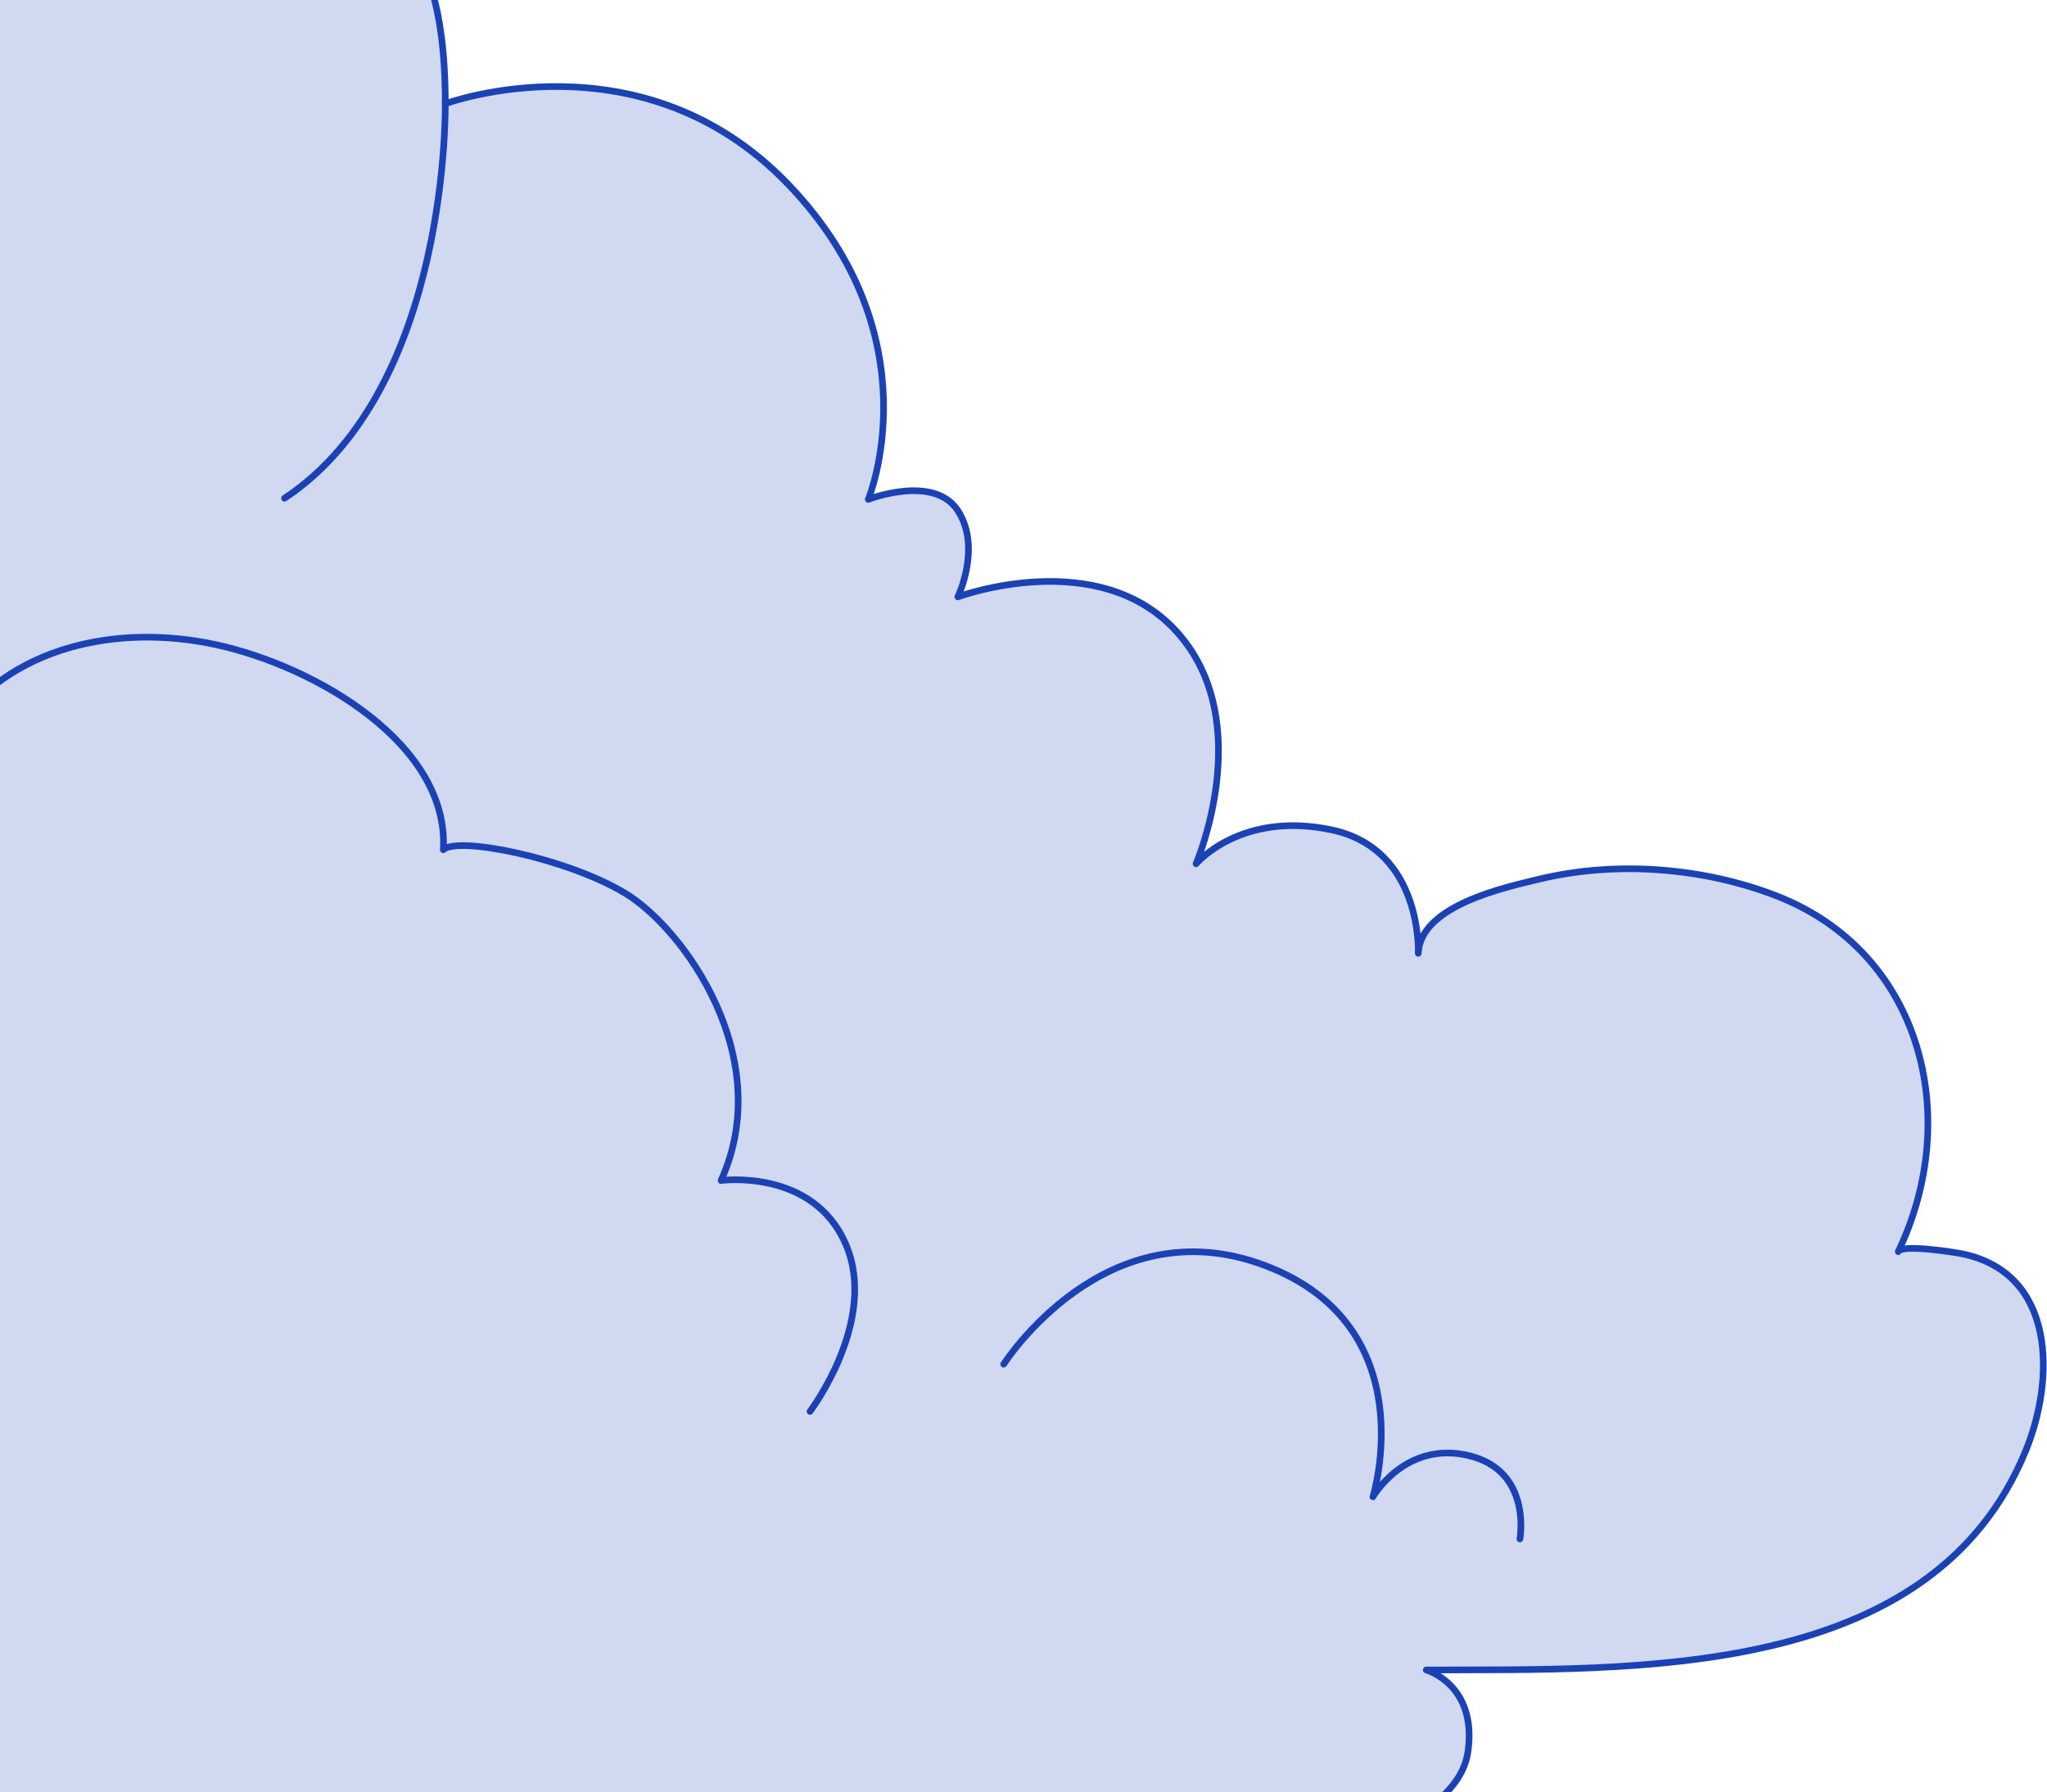
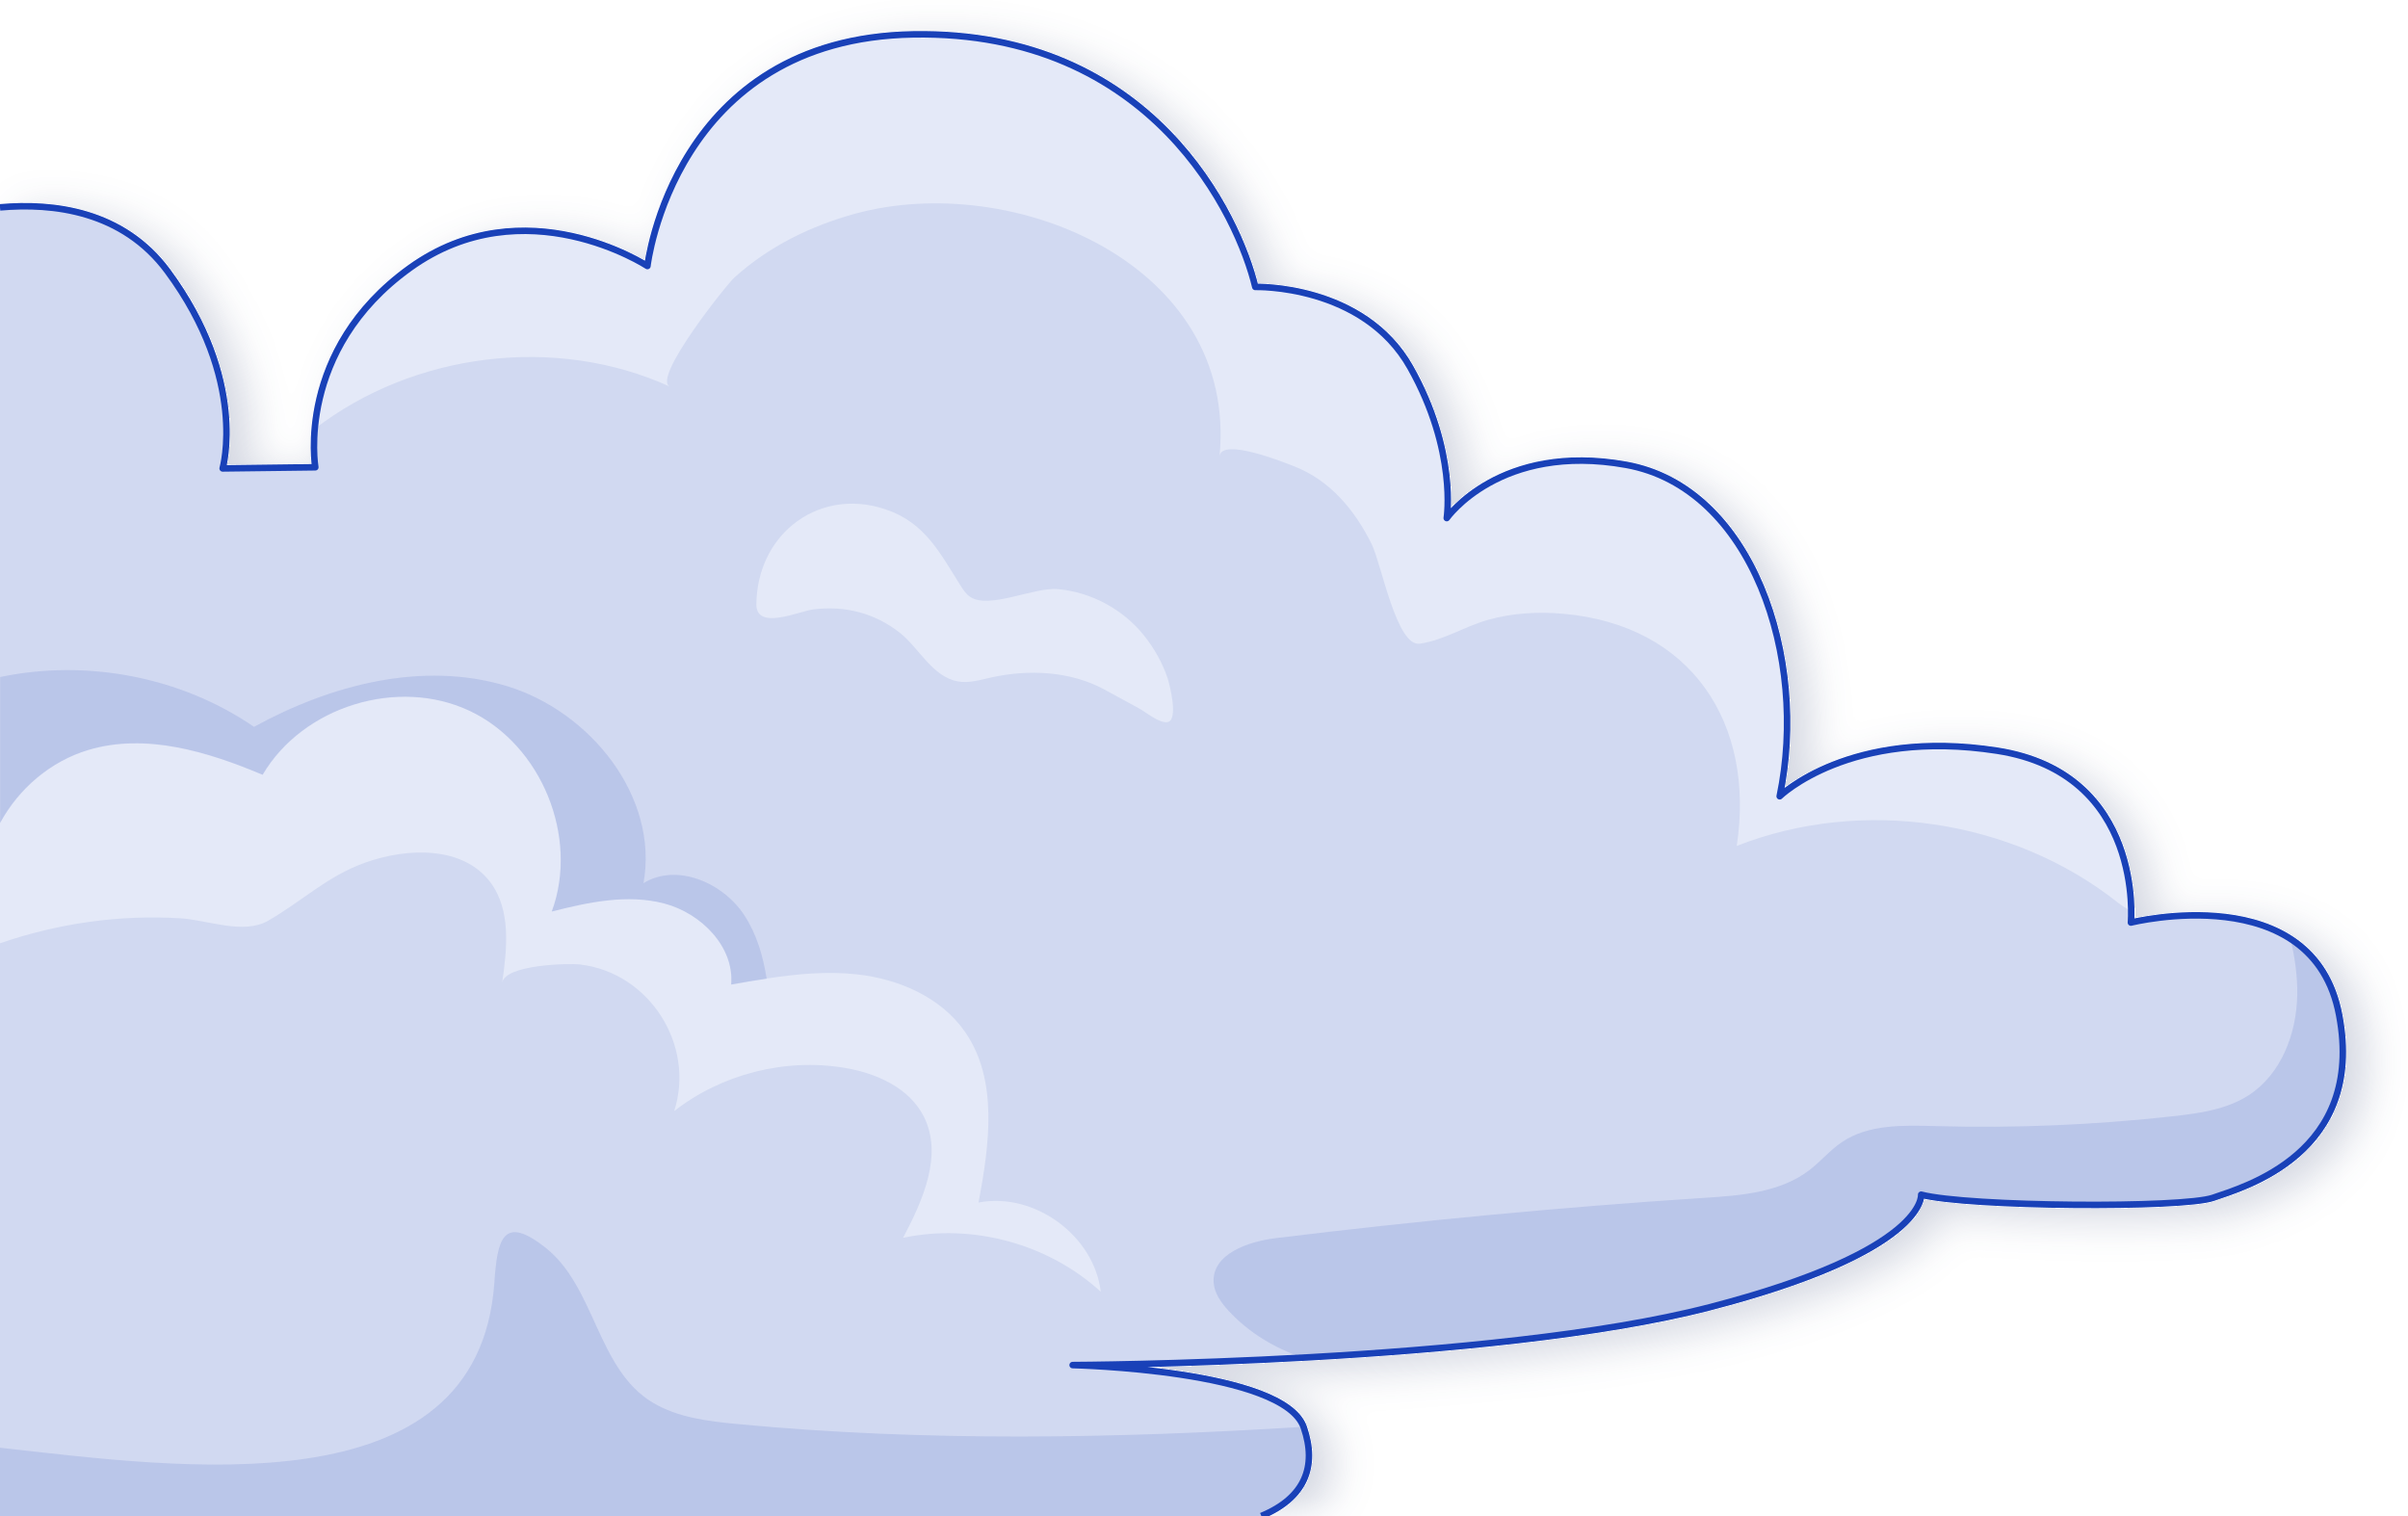
- <svg xmlns="http://www.w3.org/2000/svg" width="1234" height="1080" viewBox="0 0 1234 1080" fill="none">
-   <path d="M253.59 -21C253.59 -21 268.44 -2.07 268.44 62.54C268.44 62.54 386.59 18.72 475.25 111.24C563.91 203.76 523.44 301.1 523.44 301.1C523.44 301.1 562.95 285.68 577.41 307.85C591.87 330.02 577.41 359.89 577.41 359.89C577.41 359.89 663.18 328.09 710.41 382.06C757.63 436.03 721.01 520.84 721.01 520.84C721.01 520.84 747.99 488.65 802.93 500.41C857.77 512.15 854.98 574.61 854.97 574.8C856.28 546.02 907.04 535.07 928.42 529.96C974.45 518.94 1027.09 523.04 1071.23 540.28C1158.31 574.29 1183.34 673.27 1144.32 754.67C1146.6 749.91 1179.28 755.23 1183.18 756.06C1239.45 767.96 1238.84 831.46 1221.24 874.56C1164.36 1013.84 984.56 1006.37 859.77 1006.91C859.77 1006.91 890.51 1015.58 884.99 1055.78C879.47 1095.98 812.47 1114.9 777.79 1114.9H-21.63V-21H253.59Z" fill="#D1D9F1" stroke="#1941B8" stroke-width="4" stroke-linecap="round" stroke-linejoin="round" />
-   <path d="M268.42 60.57C268.42 60.57 272.18 233.65 171.53 300.43" stroke="#1941B8" stroke-width="4" stroke-linecap="round" stroke-linejoin="round" />
-   <path d="M-30 441.83C5.22 389 71.73 375.88 130.62 388.8C190.17 401.86 270.96 448.58 267.24 512.37C275.55 504.07 341.37 517.21 376.81 538.54C412.24 559.87 468.23 637.88 434.68 711.79C434.68 711.79 490.18 704.26 509.93 750.36C529.68 796.46 488.3 851.01 488.3 851.01" stroke="#1941B8" stroke-width="4" stroke-linecap="round" stroke-linejoin="round" />
-   <path d="M605.07 822.55C605.07 822.55 666.12 726.38 762.82 763.12C859.52 799.86 827.65 902.51 827.65 902.51C827.65 902.51 847.1 868.47 885.46 877.66C923.82 886.85 916.25 927.9 916.25 927.9" stroke="#1941B8" stroke-width="4" stroke-linecap="round" stroke-linejoin="round" />
+ <svg xmlns="http://www.w3.org/2000/svg" width="1474" height="928" viewBox="0 0 1474 928" fill="none">
+   <g filter="url(#filter0_d_312_78)">
+     <path d="M1354.7 733.24C1336.1 739.74 1204.8 738.84 1176 731.34C1176 731.34 1179.7 765.74 1046.6 800.24C913.5 834.74 656.6 835.64 656.6 835.64C656.6 835.64 786 838.44 798.1 873.84C806.3 897.74 798.8 916.94 772.1 928.04H0V126.94C32.5 124.04 75.1 128.94 102.5 165.94C151.9 232.74 136.3 286.74 136.3 286.74L193 286.04C193 286.04 180.7 214.54 250.9 164.04C321.1 113.54 396.3 162.84 396.3 162.84C396.3 162.84 412.3 23.54 559 21.04C705.7 18.54 758.2 132.84 768.4 175.64C768.4 175.64 834.5 173.74 863.3 224.94C892.1 276.14 885.6 317.14 885.6 317.14C885.6 317.14 918.2 270.64 995.4 284.54C1072.6 298.44 1107.1 402.74 1089.4 487.44C1089.4 487.44 1132.2 445.54 1222.5 459.54C1312.8 473.54 1304.4 564.74 1304.4 564.74C1304.4 564.74 1416.1 536.84 1431.9 621.54C1447.8 706.24 1373.3 726.74 1354.7 733.24Z" fill="#D1D9F1" />
+     <g style="mix-blend-mode:screen" opacity="0.5">
+       <path d="M1304.7 557.44C1301.6 556.44 1298.6 554.24 1295.9 552.14C1231.4 501.34 1139.5 487.84 1063.1 517.84C1074.5 443.04 1035.6 382.74 957.1 375.74C941.8 374.34 925.8 375.24 910.9 379.44C896.6 383.44 884 391.84 869.1 394.04C854.9 396.14 845.6 345.24 839.7 333.24C829.4 312.34 814.2 293.94 791.9 285.34C786.7 283.34 747.7 267.54 746.5 279.34C757.9 161.94 620.2 104.34 523.4 130.84C496.3 138.24 470.5 150.94 449.6 169.84C444.6 174.34 399 231.64 410 236.64C340.1 204.84 253.1 215.84 192.5 262.64C194.7 237.34 205.8 196.44 250.8 164.14C321 113.64 396.2 162.94 396.2 162.94C396.2 162.94 412.4 23.54 559.1 21.04C705.8 18.54 758.3 132.84 768.5 175.64C768.5 175.64 834.6 173.74 863.4 224.94C892.2 276.14 885.7 317.14 885.7 317.14C885.7 317.14 918.3 270.64 995.5 284.54C1072.7 298.44 1107.2 402.74 1089.5 487.44C1089.5 487.44 1132.3 445.54 1222.6 459.54C1297.3 471.14 1304.4 535.64 1304.7 557.44V557.44Z" fill="#D1D9F1" />
+     </g>
+     <g style="mix-blend-mode:multiply" opacity="0.6">
+       <path d="M772 928.04H0V886.24C109.7 898.34 292.8 925.04 302.6 785.24C304.4 759.34 307.5 742.84 334 763.84C364.5 787.94 365.5 838.24 399.6 858.64C415 867.84 433.5 870.04 451.4 871.74C566.5 882.64 682.4 880.64 797.9 873.44C797.9 873.54 798 873.64 798 873.84C806.2 897.74 798.7 916.94 772 928.04V928.04Z" fill="#D1D9F1" />
+     </g>
+     <g style="mix-blend-mode:multiply" opacity="0.6">
+       <path d="M1354.7 733.24C1336.1 739.74 1204.8 738.84 1176 731.34C1176 731.34 1179.7 765.74 1046.6 800.24C978.9 817.84 879.1 826.64 797.4 831.14C780.2 825.14 764.6 816.04 751.9 802.24C747.4 797.34 743.3 791.54 742.9 784.94C741.9 767.74 763.8 760.04 780.9 757.94C868.2 747.24 955.9 738.94 1043.7 733.24C1065.9 731.84 1089.6 729.94 1107.4 716.44C1114.5 711.04 1120.2 704.04 1127.5 699.14C1143.8 688.14 1165 688.84 1184.7 689.34C1233.5 690.74 1282.4 688.64 1330.9 683.24C1346.7 681.44 1363.1 679.14 1376.5 670.44C1396.4 657.54 1405.8 632.74 1406.2 609.04C1406.4 597.34 1404.7 585.84 1402 574.44C1416.3 583.64 1427.8 598.34 1432.1 621.44C1447.8 706.24 1373.4 726.74 1354.7 733.24V733.24Z" fill="#D1D9F1" />
+     </g>
+     <g style="mix-blend-mode:screen" opacity="0.5">
+       <path d="M673.8 790.74C641.8 761.44 595.3 748.74 552.8 757.74C565 734.64 577.3 706.94 565.5 683.54C556.6 665.84 536.3 656.84 516.7 653.64C480.4 647.64 441.7 657.54 412.7 680.14C425.7 639.54 397.4 595.54 355.3 590.44C347.9 589.54 309 590.54 307.4 601.64C310.4 580.64 312.9 557.14 300.2 540.14C283.5 517.84 249.5 518.74 223.3 528.14C200.2 536.44 184.7 551.84 164.1 563.64C149 572.34 127 563.14 110.4 562.14C73.1 559.84 35.4 565.24 0 577.44V503.74C11.4 482.64 31 465.94 54 459.04C89.1 448.54 126.9 459.94 160.7 474.24C185.3 432.34 243.6 414.34 287.5 435.14C331.4 455.94 354.5 512.44 337.7 557.94C360.3 552.24 384.1 547.14 406.6 553.04C429.1 558.94 449.5 579.44 447.5 602.64C454.7 601.34 461.9 600.14 469.1 599.04C487.5 596.24 506 594.44 524.4 596.44C550.1 599.24 576 610.44 590.7 631.64C611.2 661.14 605.6 700.84 599 736.14C633.1 729.54 669.8 756.44 673.8 790.74V790.74Z" fill="#D1D9F1" />
+     </g>
+     <g style="mix-blend-mode:multiply" opacity="0.6">
+       <path d="M447.6 602.74C449.6 579.54 429.2 559.14 406.7 553.14C384.2 547.24 360.4 552.24 337.8 558.04C354.6 512.44 331.5 455.94 287.6 435.24C243.7 414.44 185.4 432.44 160.8 474.34C127 460.14 89.3 448.64 54.1 459.14C31.1 466.04 11.5 482.74 0.1 503.84V414.44C53.1 403.34 110.7 414.24 155.5 444.94C202.5 419.14 258.7 404.44 310.1 419.94C361.4 435.44 403.4 487.84 393.9 540.64C414.2 528.14 442.5 540.24 455.6 560.24C463.2 571.84 467.1 585.24 469.3 599.14C462 600.24 454.8 601.44 447.6 602.74Z" fill="#D1D9F1" />
+     </g>
+     <g style="mix-blend-mode:screen" opacity="0.5">
+       <path d="M485.2 321.24C500.1 309.04 520.8 304.54 542.2 311.84C566.1 319.94 575.1 338.04 587.9 358.34C589.5 360.94 591.3 363.64 593.8 365.34C605.4 373.24 633 359.24 647.7 360.64C668.1 362.54 687.5 373.04 700.3 389.04C706.5 396.84 711.6 405.74 714.7 415.14C716 418.94 721.5 440.84 714.7 442.04C709.7 442.94 701.6 436.04 697.4 433.74C690.3 429.84 683.2 426.04 676.1 422.14C655.2 410.74 629.6 409.64 606.6 414.74C599.9 416.24 593.1 418.34 586.4 417.14C570.7 414.34 562.5 396.54 550.8 387.34C535.4 375.24 517.2 370.64 497.9 373.04C488.9 374.24 462.9 386.14 463 369.94C463.2 349.44 471.8 332.24 485.2 321.24V321.24Z" fill="#D1D9F1" />
+     </g>
+     <path d="M772.1 928.04C798.8 916.94 806.3 897.74 798.1 873.84C786 838.44 656.6 835.64 656.6 835.64C656.6 835.64 913.5 834.74 1046.6 800.24C1179.7 765.74 1176 731.34 1176 731.34C1204.8 738.84 1336.1 739.74 1354.7 733.24C1373.3 726.74 1447.8 706.24 1431.9 621.54C1416.1 536.84 1304.4 564.74 1304.4 564.74C1304.4 564.74 1312.8 473.54 1222.5 459.54C1132.2 445.54 1089.4 487.44 1089.4 487.44C1107.1 402.74 1072.6 298.44 995.4 284.54C918.2 270.64 885.6 317.14 885.6 317.14C885.6 317.14 892.1 276.14 863.3 224.94C834.5 173.74 768.4 175.64 768.4 175.64C758.2 132.84 705.7 18.54 559 21.04C412.3 23.54 396.3 162.84 396.3 162.84C396.3 162.84 321.1 113.54 250.9 164.04C180.7 214.54 193 286.04 193 286.04L136.3 286.74C136.3 286.74 151.9 232.74 102.5 165.94C75.1 128.94 32.5 124.04 0 126.94" stroke="#1941B8" stroke-width="4" stroke-linejoin="round" />
+   </g>
+   <defs>
+     <filter id="filter0_d_312_78" x="-13.178" y="0" width="1486.29" height="960.887" filterUnits="userSpaceOnUse" color-interpolation-filters="sRGB">
+       <feFlood flood-opacity="0" result="BackgroundImageFix" />
+       <feColorMatrix in="SourceAlpha" type="matrix" values="0 0 0 0 0 0 0 0 0 0 0 0 0 0 0 0 0 0 127 0" result="hardAlpha" />
+       <feOffset dx="12" dy="6" />
+       <feGaussianBlur stdDeviation="12.5" />
+       <feComposite in2="hardAlpha" operator="out" />
+       <feColorMatrix type="matrix" values="0 0 0 0 0.137 0 0 0 0 0.204 0 0 0 0 0.408 0 0 0 0.2 0" />
+       <feBlend mode="normal" in2="BackgroundImageFix" result="effect1_dropShadow_312_78" />
+       <feBlend mode="normal" in="SourceGraphic" in2="effect1_dropShadow_312_78" result="shape" />
+     </filter>
+   </defs>
</svg>
